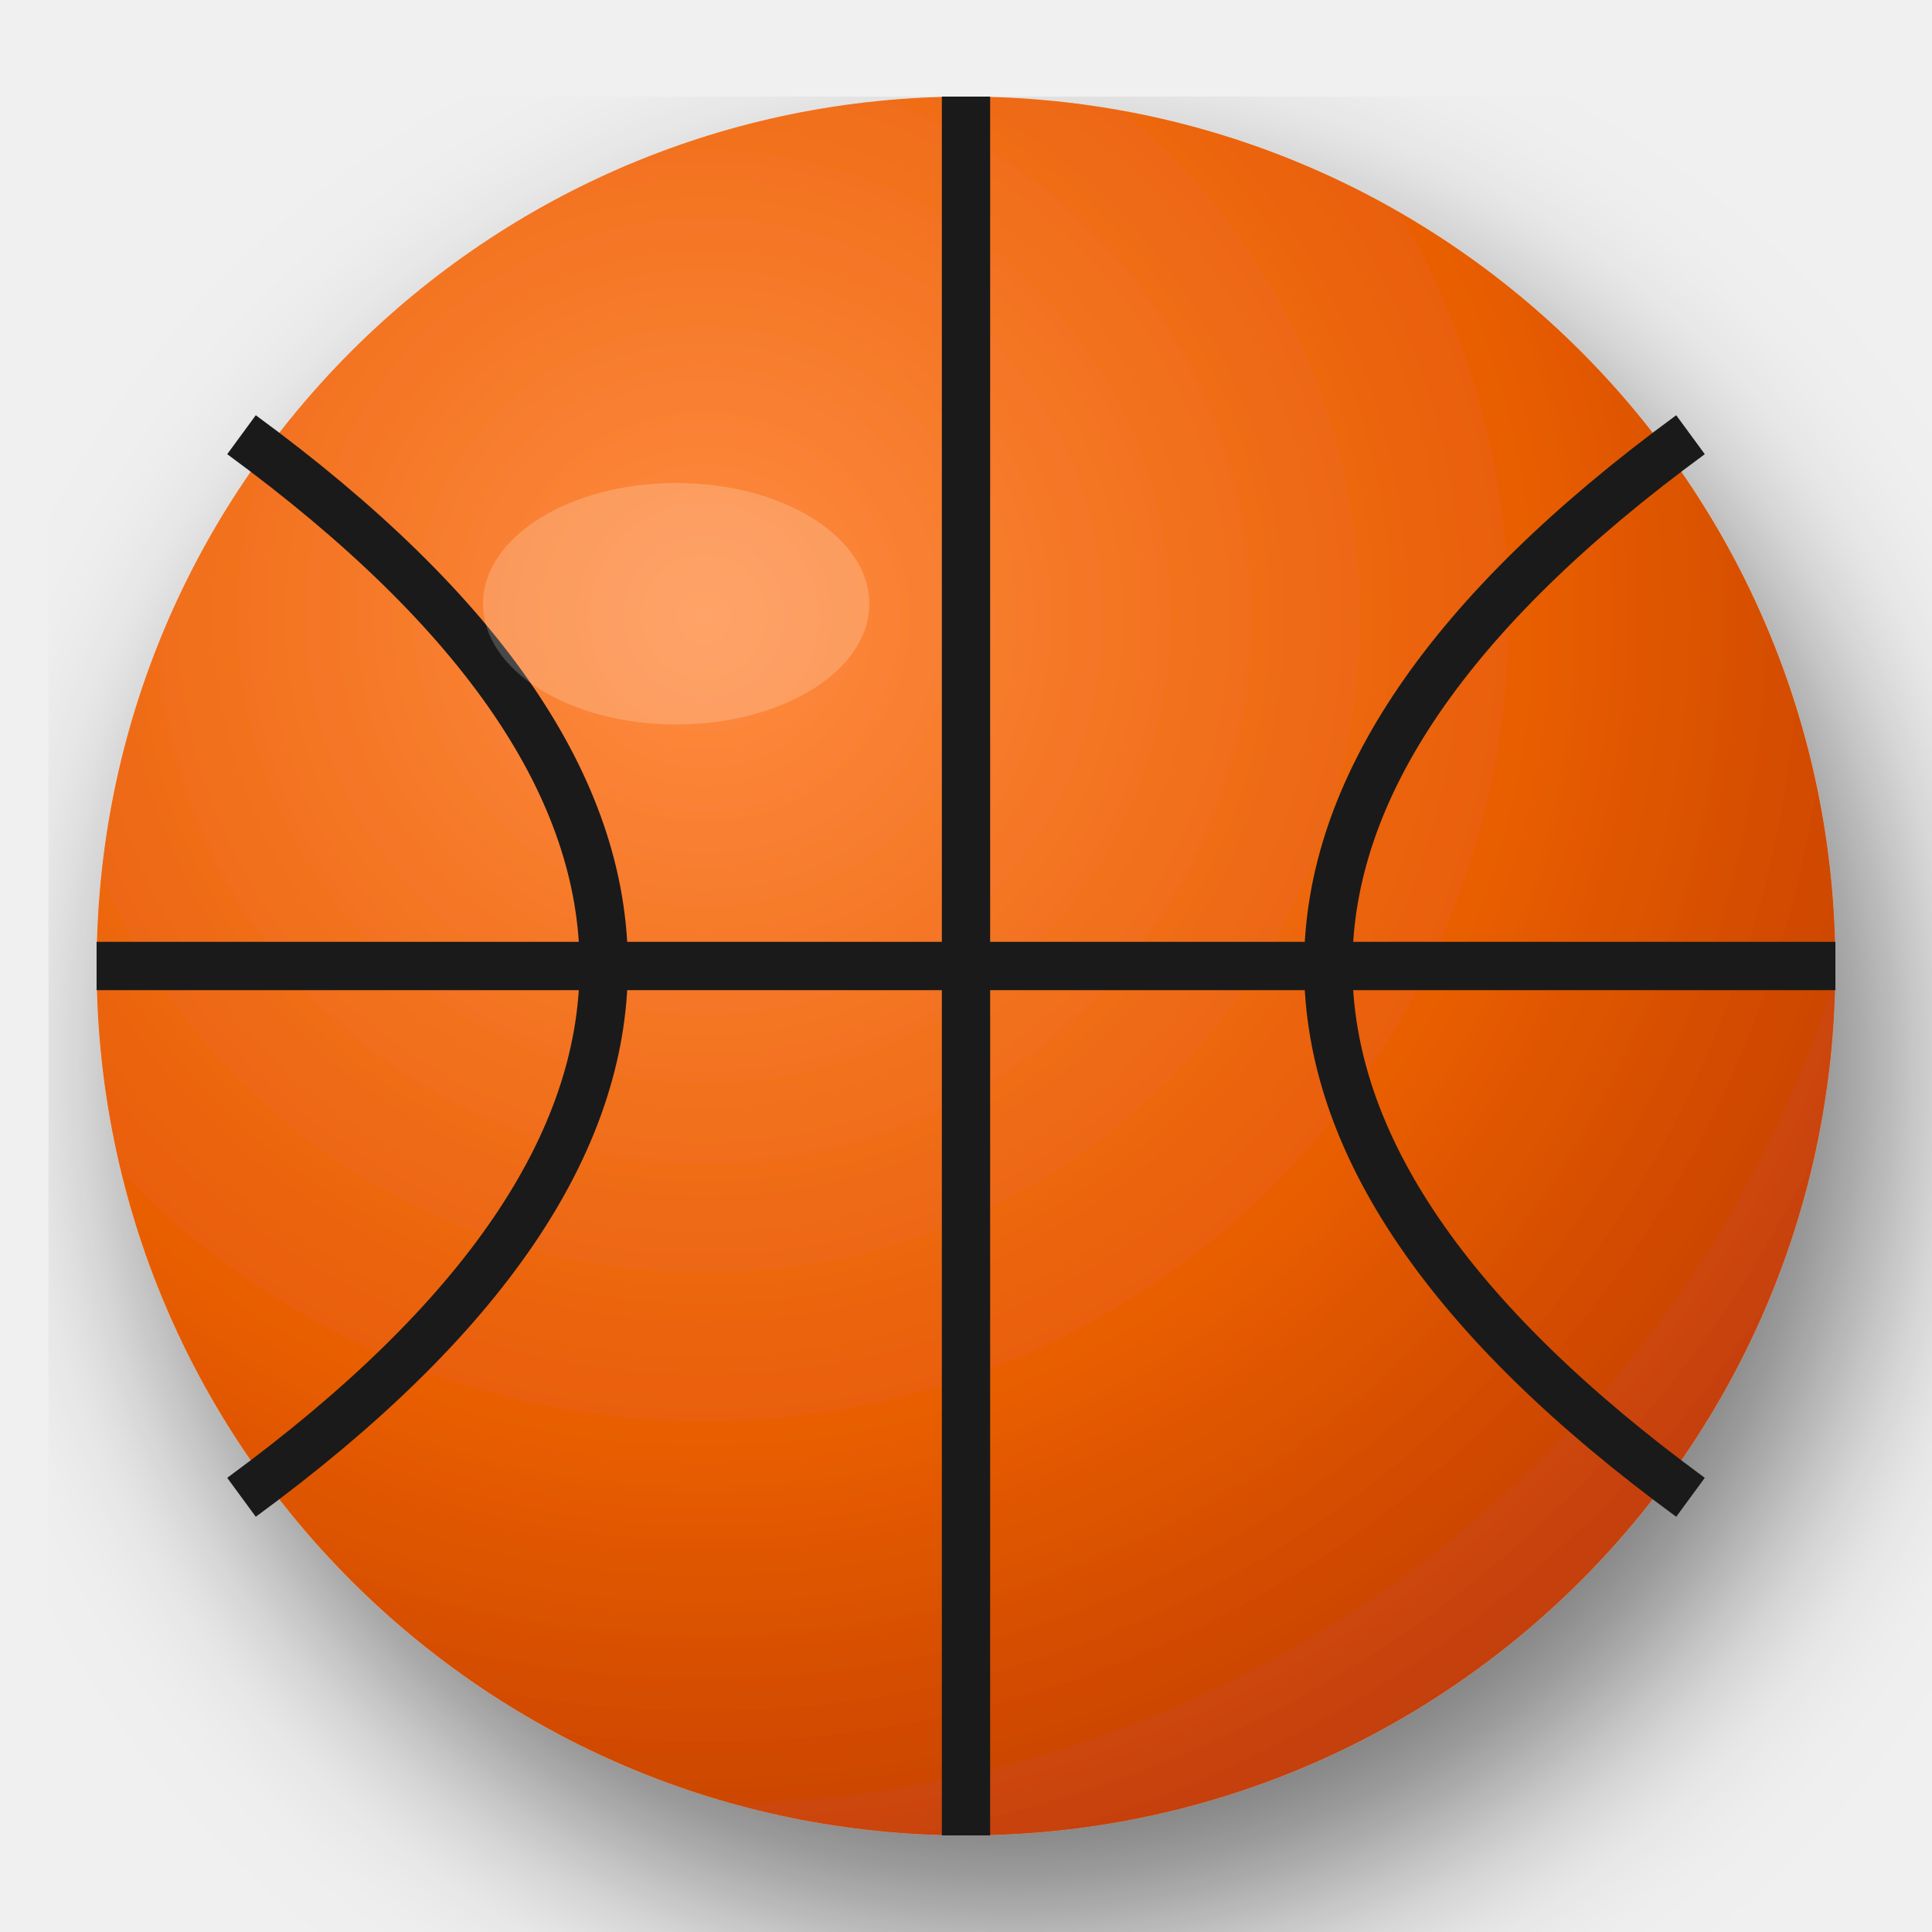
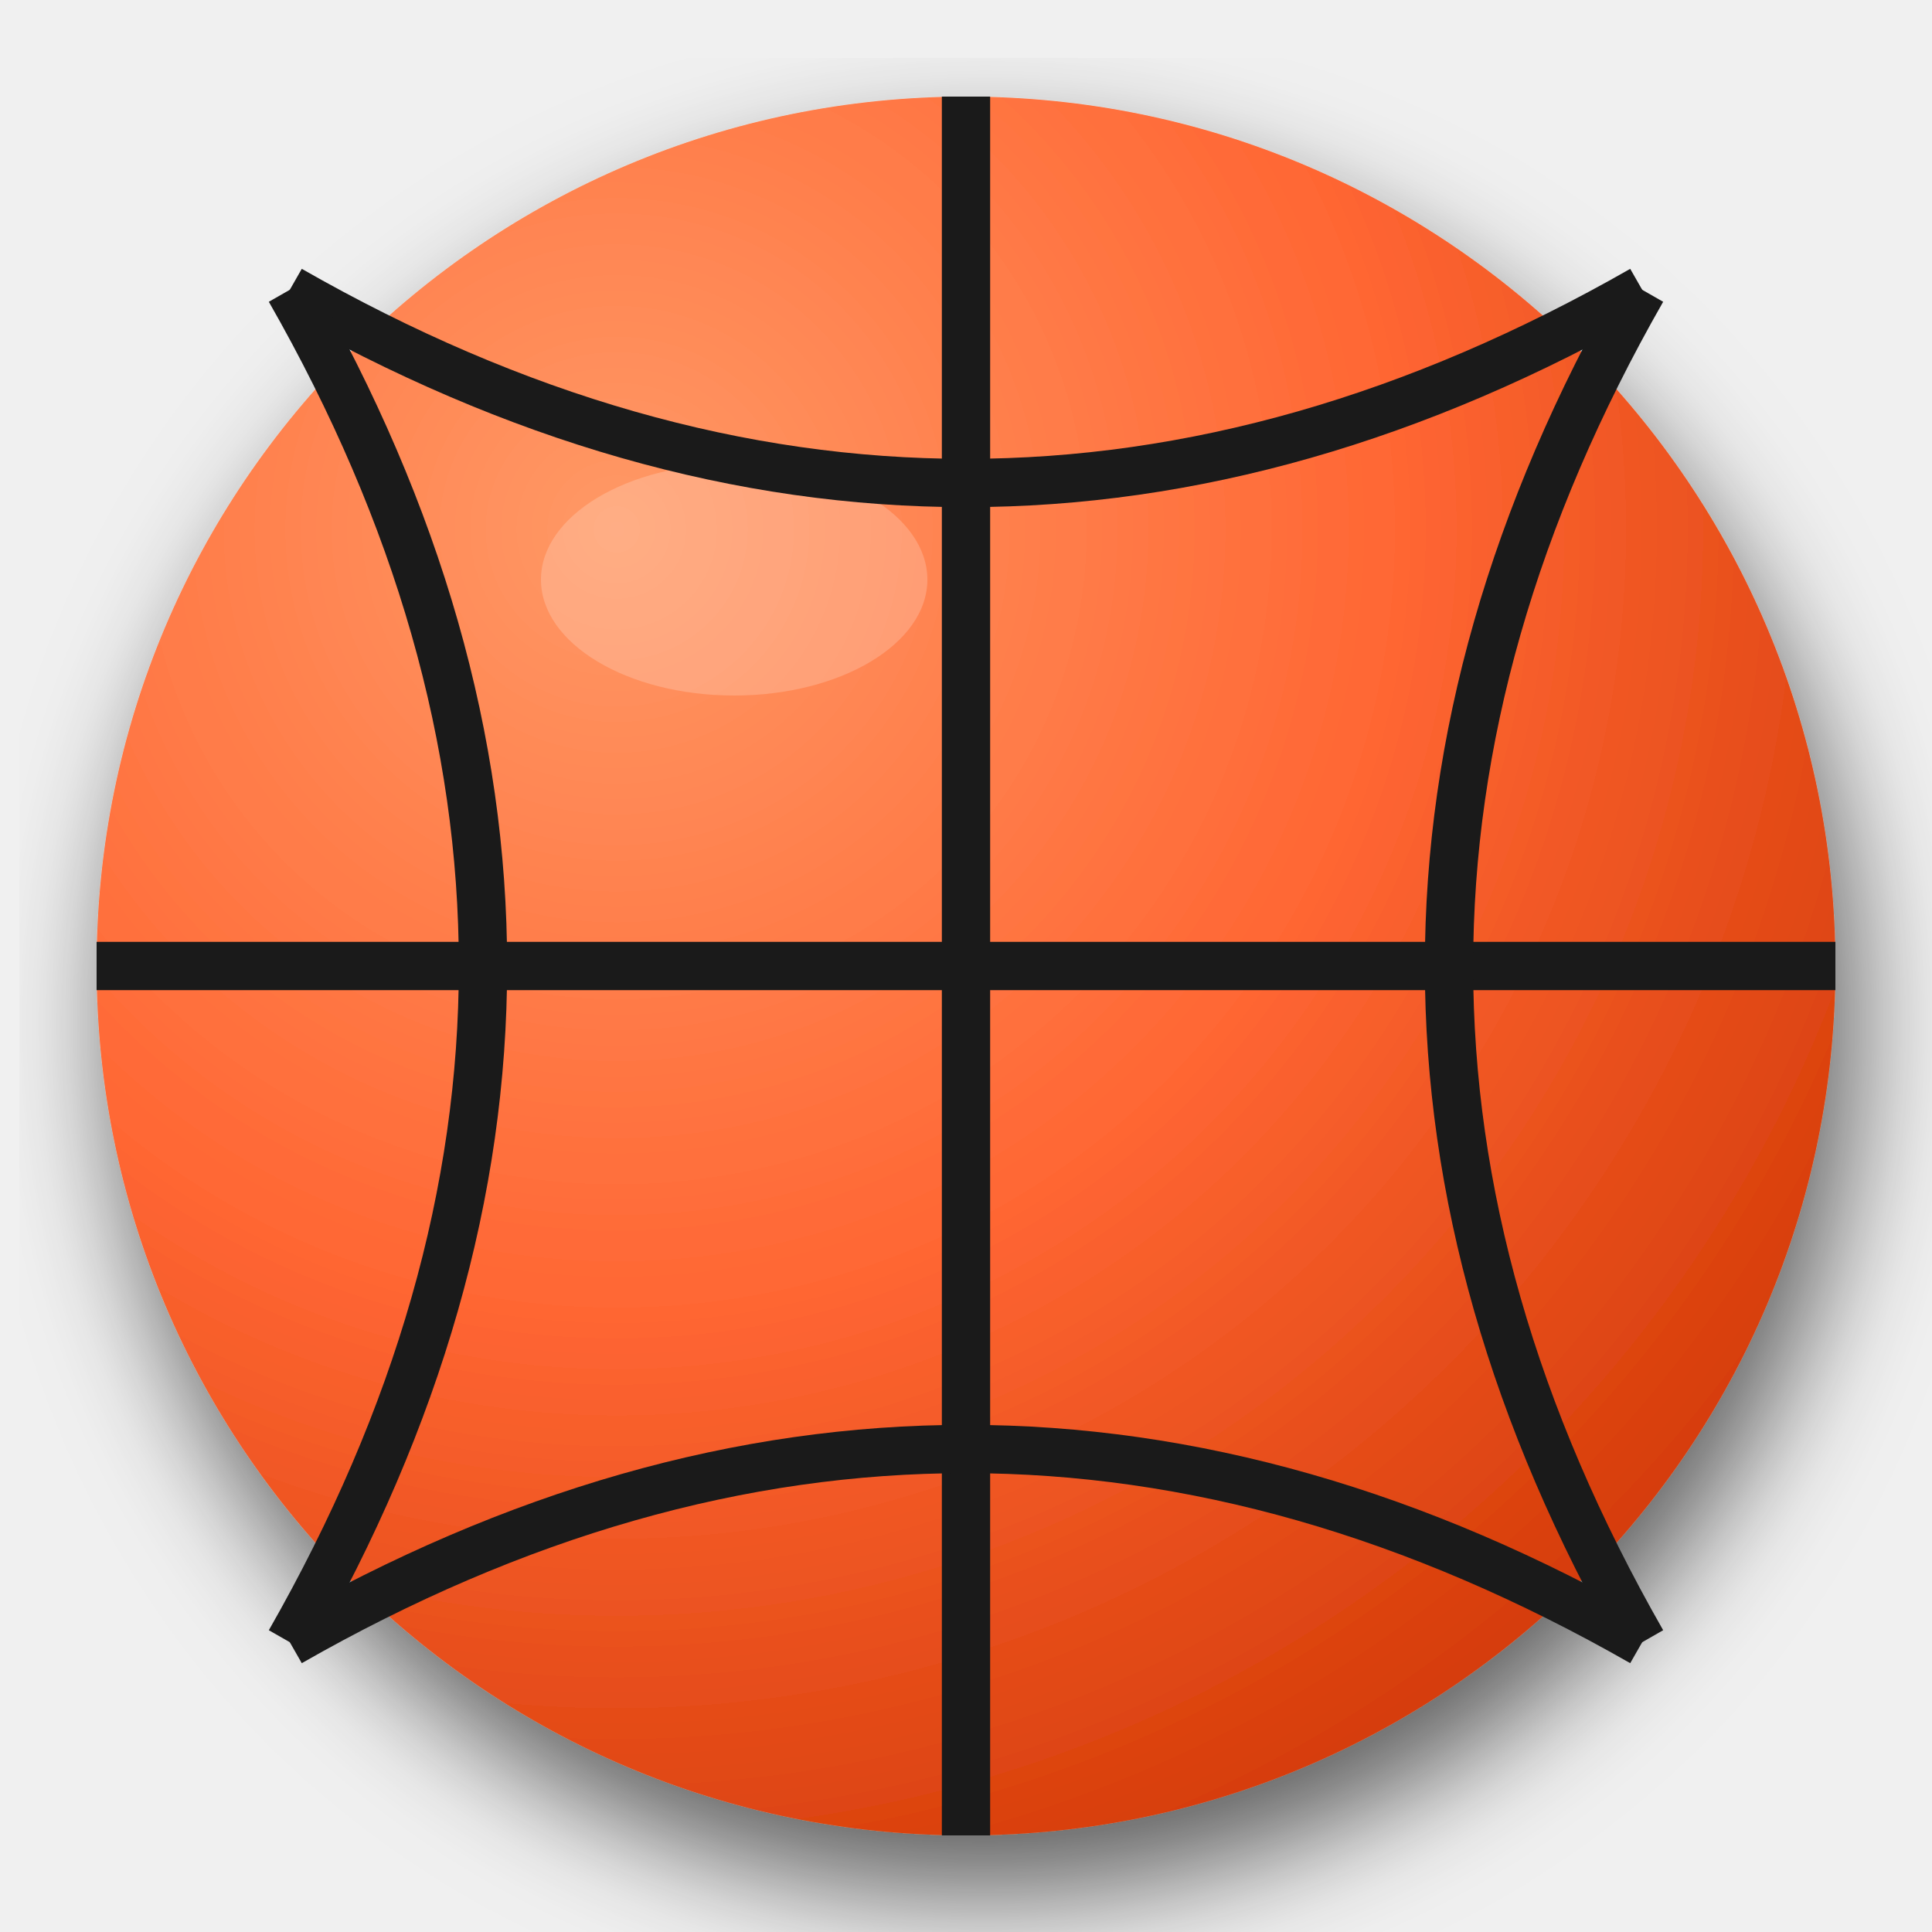
- <svg xmlns="http://www.w3.org/2000/svg" width="80" height="80" viewBox="0 0 80 80" role="img" aria-label="NBA Basketball">
+ <svg xmlns="http://www.w3.org/2000/svg" width="100" height="100" viewBox="0 0 100 100" role="img" aria-label="Basketball">
  <defs>
-     <radialGradient id="nba-grad" cx="0.35" cy="0.3" r="0.8">
-       <stop offset="0%" stop-color="#FF8C42" />
-       <stop offset="60%" stop-color="#E85D04" />
-       <stop offset="100%" stop-color="#BC3908" />
+     <radialGradient id="bb-3d" cx="0.3" cy="0.25" r="0.9">
+       <stop offset="0%" stop-color="#FF9966" />
+       <stop offset="50%" stop-color="#FF6633" />
+       <stop offset="100%" stop-color="#CC3300" />
    </radialGradient>
-     <filter id="nba-shadow" x="-20%" y="-20%" width="140%" height="140%">
-       <feDropShadow dx="2" dy="4" stdDeviation="4" flood-color="#000000" flood-opacity="0.5" />
+     <filter id="bb-shadow" x="-20%" y="-20%" width="140%" height="140%">
+       <feDropShadow dx="1" dy="3" stdDeviation="3" flood-color="#000000" flood-opacity="0.6" />
    </filter>
  </defs>
-   <circle cx="40" cy="40" r="36" fill="url(#nba-grad)" filter="url(#nba-shadow)" />
-   <path d="M40 4 Q40 40 40 76" stroke="#1a1a1a" stroke-width="2" fill="none" />
-   <path d="M4 40 Q40 40 76 40" stroke="#1a1a1a" stroke-width="2" fill="none" />
-   <path d="M10 18 Q40 40 10 62" stroke="#1a1a1a" stroke-width="2" fill="none" />
-   <path d="M70 18 Q40 40 70 62" stroke="#1a1a1a" stroke-width="2" fill="none" />
-   <ellipse cx="28" cy="25" rx="8" ry="5" fill="#FFFFFF" opacity="0.2" />
+   <circle cx="50" cy="50" r="45" fill="url(#bb-3d)" filter="url(#bb-shadow)" />
+   <ellipse cx="38" cy="30" rx="10" ry="6" fill="#FFFFFF" opacity="0.2" />
+   <line x1="5" y1="50" x2="95" y2="50" stroke="#1a1a1a" stroke-width="2.5" />
+   <line x1="50" y1="5" x2="50" y2="95" stroke="#1a1a1a" stroke-width="2.5" />
+   <path d="M 15 15 Q 50 35 85 15" fill="none" stroke="#1a1a1a" stroke-width="2.5" />
+   <path d="M 15 85 Q 50 65 85 85" fill="none" stroke="#1a1a1a" stroke-width="2.5" />
+   <path d="M 15 15 Q 35 50 15 85" fill="none" stroke="#1a1a1a" stroke-width="2.5" />
+   <path d="M 85 15 Q 65 50 85 85" fill="none" stroke="#1a1a1a" stroke-width="2.5" />
</svg>
